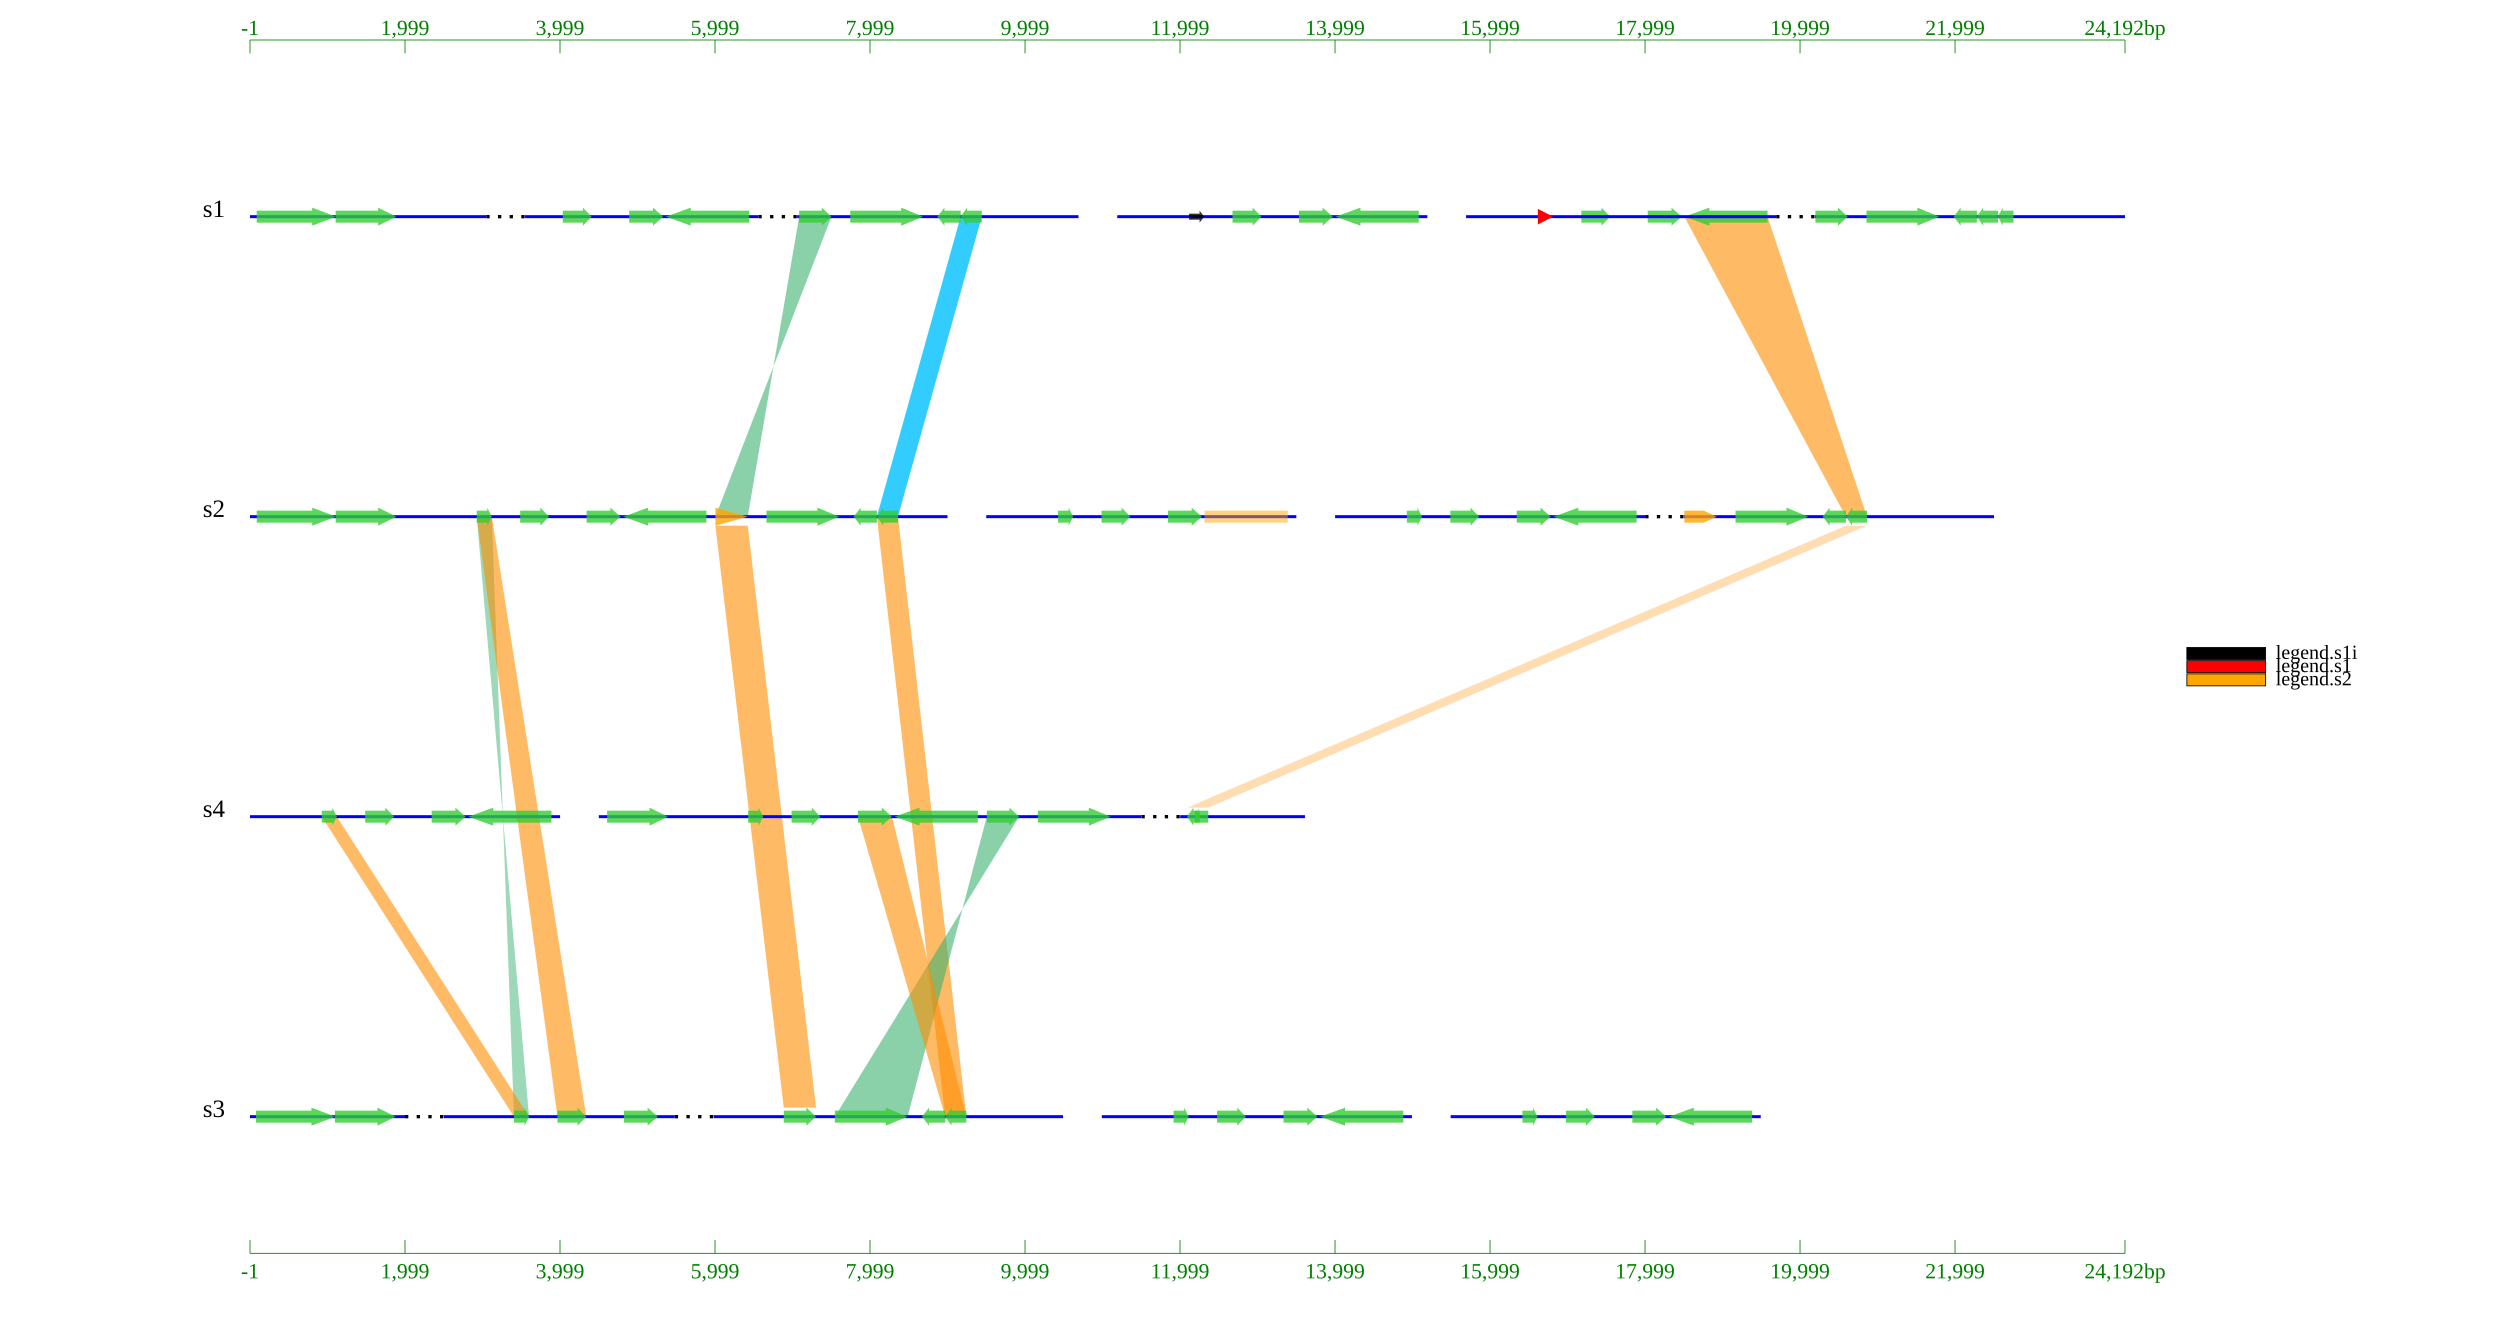
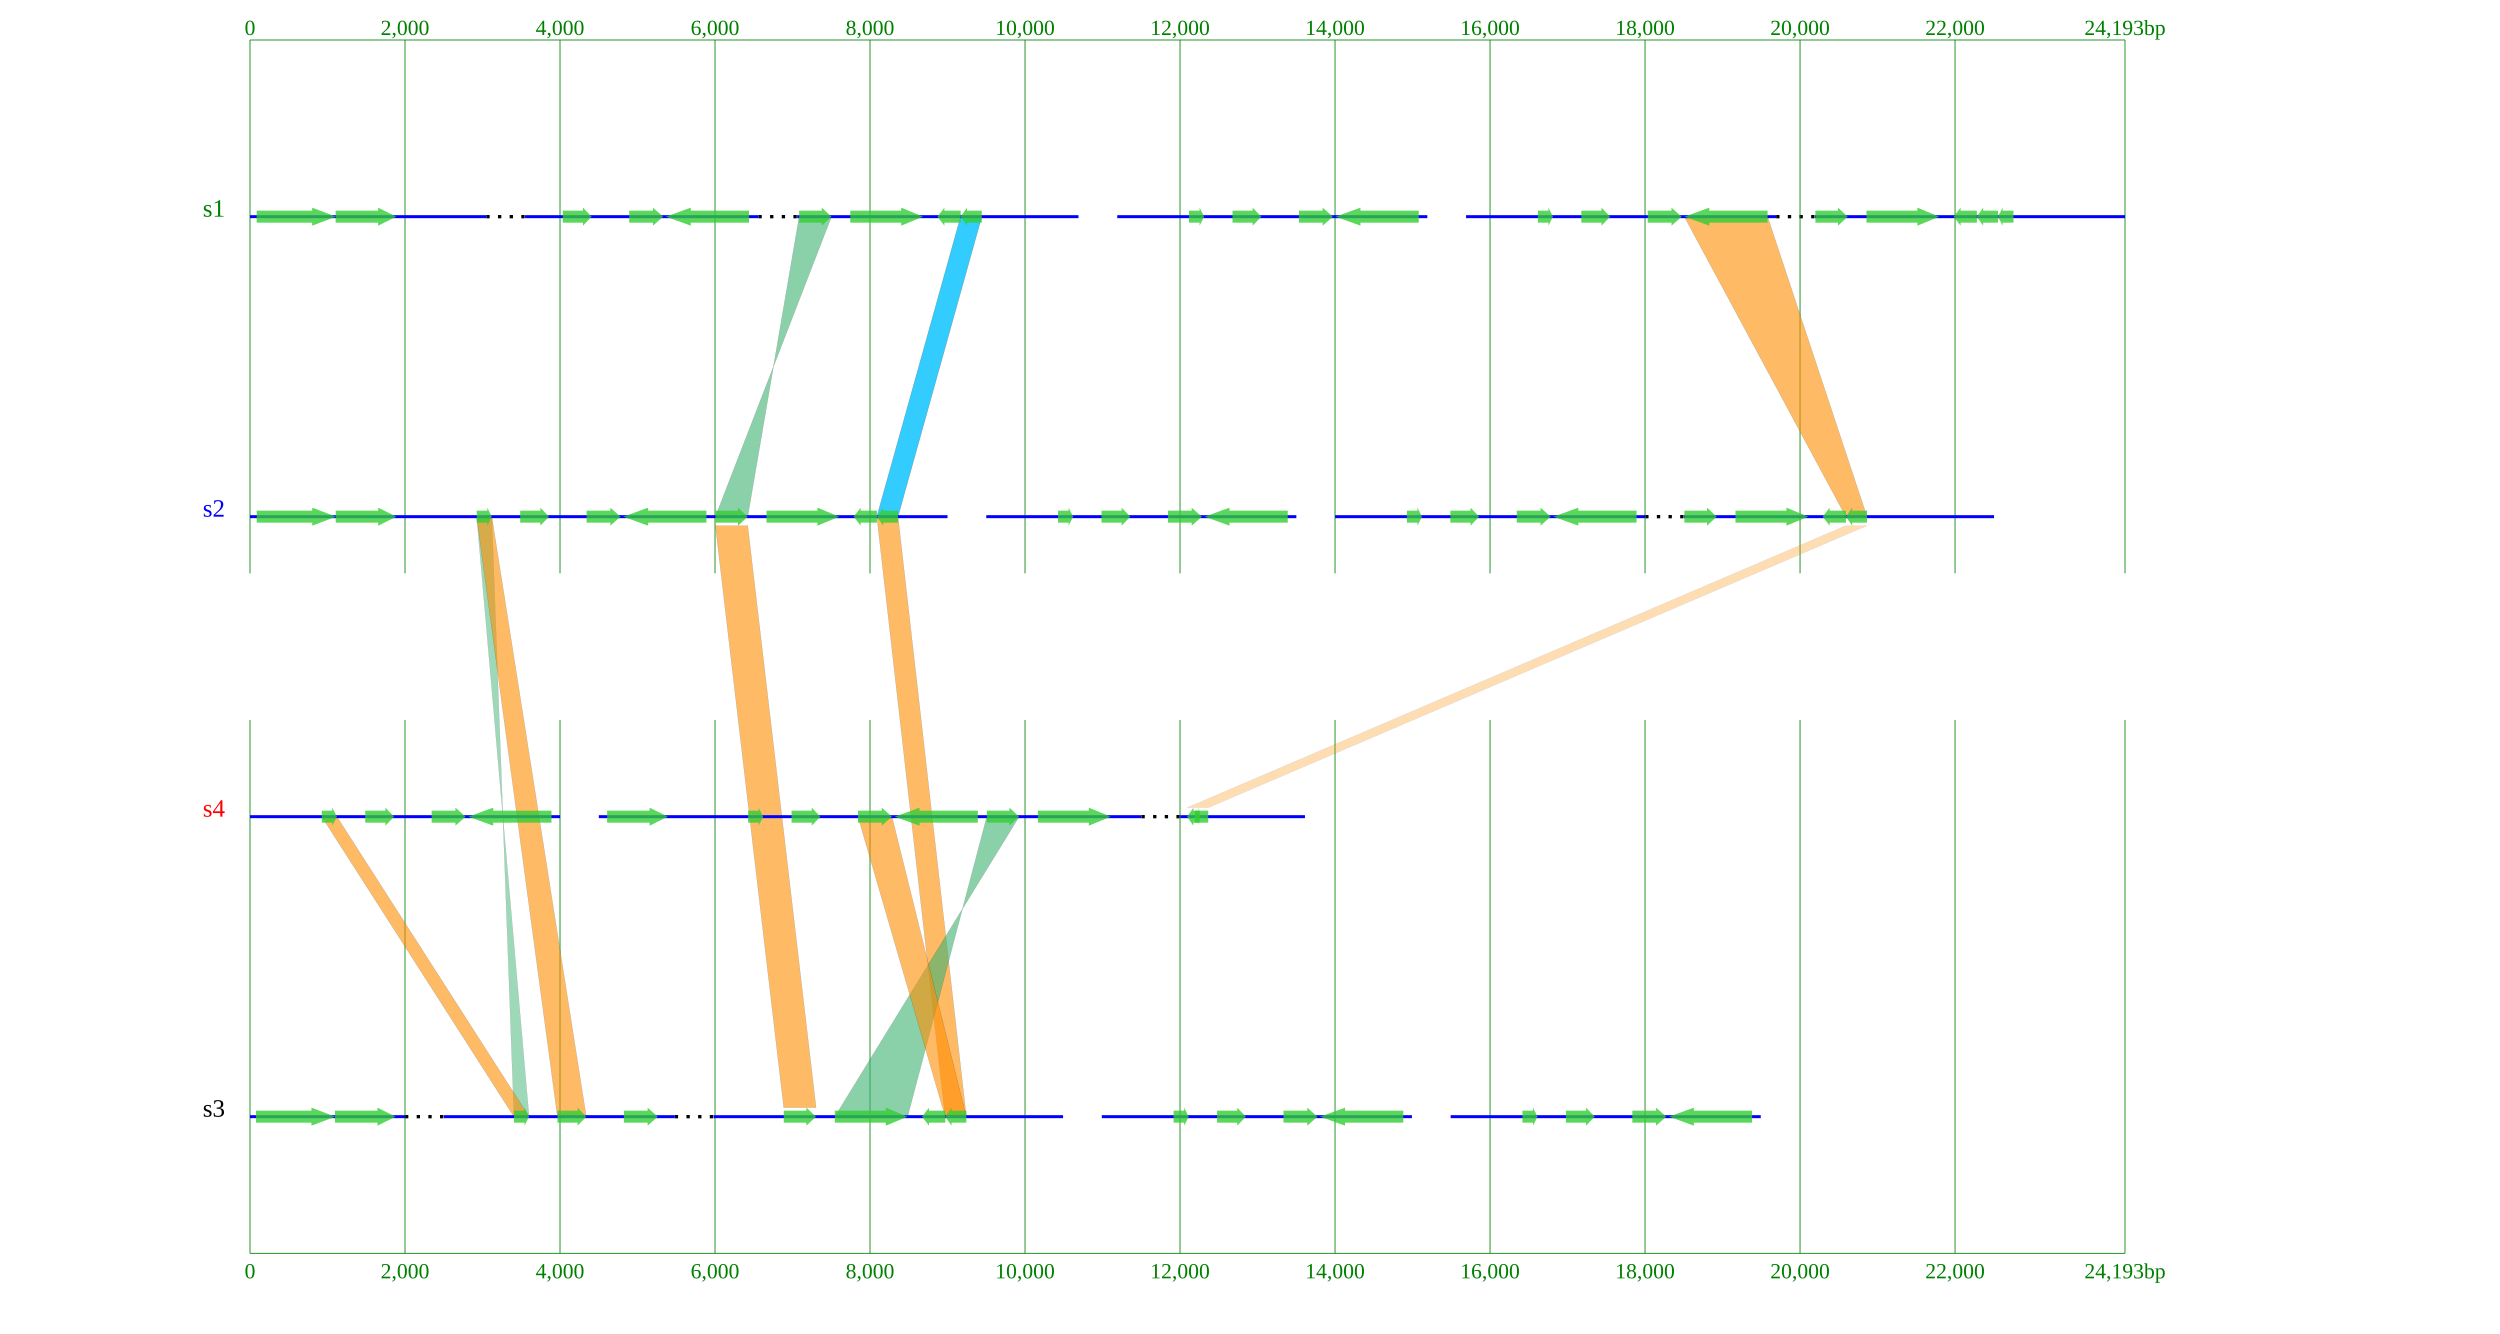
<svg xmlns="http://www.w3.org/2000/svg" version="1.1" width="1500" height="800" style="background-color:white;">
-   <text x="135" y="130.18" font-size="15px" fill="black" text-anchor="end">s1</text>
+   <text x="135" y="130" font-size="15px" fill="green" text-anchor="end" alignment-baseline="middle">s1</text>
  <g fill="none" stroke="black" stroke-width="2">
    <path stroke-dasharray="2,5" d="M291.782,130 L314.8,130" />
  </g>
  <g fill="none" stroke="black" stroke-width="2">
    <path stroke-dasharray="2,5" d="M455.047,130 L478.065,130" />
  </g>
  <g fill="none" stroke="black" stroke-width="2">
    <path stroke-dasharray="2,5" d="M1065.699,130 L1088.717,130" />
  </g>
-   <text x="135" y="310.18" font-size="15px" fill="black" text-anchor="end">s2</text>
+   <text x="135" y="310" font-size="15px" fill="blue" text-anchor="end" alignment-baseline="middle">s2</text>
  <g fill="none" stroke="black" stroke-width="2">
    <path stroke-dasharray="2,5" d="M987.112,310 L1010.13,310" />
  </g>
-   <text x="135" y="490.18" font-size="15px" fill="black" text-anchor="end">s4</text>
+   <text x="135" y="490" font-size="15px" fill="red" text-anchor="end" alignment-baseline="middle">s4</text>
  <g fill="none" stroke="black" stroke-width="2">
    <path stroke-dasharray="2,5" d="M684.855,490 L707.873,490" />
  </g>
-   <text x="135" y="670.18" font-size="15px" fill="black" text-anchor="end">s3</text>
+   <text x="135" y="670" font-size="15px" fill="black" text-anchor="end" alignment-baseline="middle">s3</text>
  <g fill="none" stroke="black" stroke-width="2">
    <path stroke-dasharray="2,5" d="M243.002,670 L266.02,670" />
  </g>
  <g fill="none" stroke="black" stroke-width="2">
    <path stroke-dasharray="2,5" d="M404.872,670 L427.89,670" />
  </g>
-   <rect x="1312.125" y="388.48" width="47.25" height="7.2" style="fill:black;stroke:black;stroke-width:0.5;fill-opacity:1;stroke-opacity:1" />
-   <text x="1365.45" y="395.32" font-size="12px" fill="black" text-anchor="start">legend.s1i</text>
-   <rect x="1312.125" y="396.4" width="47.25" height="7.2" style="fill:red;stroke:black;stroke-width:0.5;fill-opacity:1;stroke-opacity:1" />
-   <text x="1365.45" y="403.24" font-size="12px" fill="black" text-anchor="start">legend.s1</text>
-   <rect x="1312.125" y="404.32" width="47.25" height="7.2" style="fill:rgb(255,165,0);stroke:black;stroke-width:0.5;fill-opacity:1;stroke-opacity:1" />
-   <text x="1365.45" y="411.16" font-size="12px" fill="black" text-anchor="start">legend.s2</text>
  <line x1="150" y1="752" x2="1275" y2="752" style="stroke:green;stroke-width:0.5" />
-   <line x1="150" y1="744" x2="150" y2="752" style="stroke:green;stroke-width:0.5;opacity:1" />
-   <text x="150" y="767" font-size="13px" fill="green" text-anchor="middle" font-family="Times New Roman">-1</text>
-   <line x1="243.002" y1="744" x2="243.002" y2="752" style="stroke:green;stroke-width:0.5;opacity:1" />
-   <text x="243.002" y="767" font-size="13px" fill="green" text-anchor="middle" font-family="Times New Roman">1,999</text>
-   <line x1="336.004" y1="744" x2="336.004" y2="752" style="stroke:green;stroke-width:0.5;opacity:1" />
-   <text x="336.004" y="767" font-size="13px" fill="green" text-anchor="middle" font-family="Times New Roman">3,999</text>
-   <line x1="429.006" y1="744" x2="429.006" y2="752" style="stroke:green;stroke-width:0.5;opacity:1" />
-   <text x="429.006" y="767" font-size="13px" fill="green" text-anchor="middle" font-family="Times New Roman">5,999</text>
-   <line x1="522.008" y1="744" x2="522.008" y2="752" style="stroke:green;stroke-width:0.5;opacity:1" />
-   <text x="522.008" y="767" font-size="13px" fill="green" text-anchor="middle" font-family="Times New Roman">7,999</text>
-   <line x1="615.011" y1="744" x2="615.011" y2="752" style="stroke:green;stroke-width:0.5;opacity:1" />
-   <text x="615.011" y="767" font-size="13px" fill="green" text-anchor="middle" font-family="Times New Roman">9,999</text>
-   <line x1="708.013" y1="744" x2="708.013" y2="752" style="stroke:green;stroke-width:0.5;opacity:1" />
-   <text x="708.013" y="767" font-size="13px" fill="green" text-anchor="middle" font-family="Times New Roman">11,999</text>
-   <line x1="801.015" y1="744" x2="801.015" y2="752" style="stroke:green;stroke-width:0.5;opacity:1" />
-   <text x="801.015" y="767" font-size="13px" fill="green" text-anchor="middle" font-family="Times New Roman">13,999</text>
-   <line x1="894.017" y1="744" x2="894.017" y2="752" style="stroke:green;stroke-width:0.5;opacity:1" />
-   <text x="894.017" y="767" font-size="13px" fill="green" text-anchor="middle" font-family="Times New Roman">15,999</text>
-   <line x1="987.019" y1="744" x2="987.019" y2="752" style="stroke:green;stroke-width:0.5;opacity:1" />
-   <text x="987.019" y="767" font-size="13px" fill="green" text-anchor="middle" font-family="Times New Roman">17,999</text>
-   <line x1="1080.021" y1="744" x2="1080.021" y2="752" style="stroke:green;stroke-width:0.5;opacity:1" />
-   <text x="1080.021" y="767" font-size="13px" fill="green" text-anchor="middle" font-family="Times New Roman">19,999</text>
-   <line x1="1173.023" y1="744" x2="1173.023" y2="752" style="stroke:green;stroke-width:0.5;opacity:1" />
-   <text x="1173.023" y="767" font-size="13px" fill="green" text-anchor="middle" font-family="Times New Roman">21,999</text>
-   <line x1="1275" y1="744" x2="1275" y2="752" style="stroke:green;stroke-width:0.5;opacity:1" />
-   <text x="1275" y="767" font-size="13px" fill="green" text-anchor="middle" font-family="Times New Roman">24,192bp</text>
+   <line x1="150" y1="432" x2="150" y2="752" style="stroke:green;stroke-width:0.5;opacity:1" />
+   <text x="150" y="767" font-size="13px" fill="green" text-anchor="middle" font-family="Times New Roman">0</text>
+   <line x1="243.002" y1="432" x2="243.002" y2="752" style="stroke:green;stroke-width:0.5;opacity:1" />
+   <text x="243.002" y="767" font-size="13px" fill="green" text-anchor="middle" font-family="Times New Roman">2,000</text>
+   <line x1="336.004" y1="432" x2="336.004" y2="752" style="stroke:green;stroke-width:0.5;opacity:1" />
+   <text x="336.004" y="767" font-size="13px" fill="green" text-anchor="middle" font-family="Times New Roman">4,000</text>
+   <line x1="429.006" y1="432" x2="429.006" y2="752" style="stroke:green;stroke-width:0.5;opacity:1" />
+   <text x="429.006" y="767" font-size="13px" fill="green" text-anchor="middle" font-family="Times New Roman">6,000</text>
+   <line x1="522.008" y1="432" x2="522.008" y2="752" style="stroke:green;stroke-width:0.5;opacity:1" />
+   <text x="522.008" y="767" font-size="13px" fill="green" text-anchor="middle" font-family="Times New Roman">8,000</text>
+   <line x1="615.011" y1="432" x2="615.011" y2="752" style="stroke:green;stroke-width:0.5;opacity:1" />
+   <text x="615.011" y="767" font-size="13px" fill="green" text-anchor="middle" font-family="Times New Roman">10,000</text>
+   <line x1="708.013" y1="432" x2="708.013" y2="752" style="stroke:green;stroke-width:0.5;opacity:1" />
+   <text x="708.013" y="767" font-size="13px" fill="green" text-anchor="middle" font-family="Times New Roman">12,000</text>
+   <line x1="801.015" y1="432" x2="801.015" y2="752" style="stroke:green;stroke-width:0.5;opacity:1" />
+   <text x="801.015" y="767" font-size="13px" fill="green" text-anchor="middle" font-family="Times New Roman">14,000</text>
+   <line x1="894.017" y1="432" x2="894.017" y2="752" style="stroke:green;stroke-width:0.5;opacity:1" />
+   <text x="894.017" y="767" font-size="13px" fill="green" text-anchor="middle" font-family="Times New Roman">16,000</text>
+   <line x1="987.019" y1="432" x2="987.019" y2="752" style="stroke:green;stroke-width:0.5;opacity:1" />
+   <text x="987.019" y="767" font-size="13px" fill="green" text-anchor="middle" font-family="Times New Roman">18,000</text>
+   <line x1="1080.021" y1="432" x2="1080.021" y2="752" style="stroke:green;stroke-width:0.5;opacity:1" />
+   <text x="1080.021" y="767" font-size="13px" fill="green" text-anchor="middle" font-family="Times New Roman">20,000</text>
+   <line x1="1173.023" y1="432" x2="1173.023" y2="752" style="stroke:green;stroke-width:0.5;opacity:1" />
+   <text x="1173.023" y="767" font-size="13px" fill="green" text-anchor="middle" font-family="Times New Roman">22,000</text>
+   <line x1="1275" y1="432" x2="1275" y2="752" style="stroke:green;stroke-width:0.5;opacity:1" />
+   <text x="1275" y="767" font-size="13px" fill="green" text-anchor="middle" font-family="Times New Roman">24,193bp</text>
  <line x1="150" y1="24" x2="1275" y2="24" style="stroke:green;stroke-width:0.5" />
-   <line x1="150" y1="32" x2="150" y2="24" style="stroke:green;stroke-width:0.5;opacity:1" />
-   <text x="150" y="21" font-size="13px" fill="green" text-anchor="middle" font-family="Times New Roman">-1</text>
-   <line x1="243.002" y1="32" x2="243.002" y2="24" style="stroke:green;stroke-width:0.5;opacity:1" />
-   <text x="243.002" y="21" font-size="13px" fill="green" text-anchor="middle" font-family="Times New Roman">1,999</text>
-   <line x1="336.004" y1="32" x2="336.004" y2="24" style="stroke:green;stroke-width:0.5;opacity:1" />
-   <text x="336.004" y="21" font-size="13px" fill="green" text-anchor="middle" font-family="Times New Roman">3,999</text>
-   <line x1="429.006" y1="32" x2="429.006" y2="24" style="stroke:green;stroke-width:0.5;opacity:1" />
-   <text x="429.006" y="21" font-size="13px" fill="green" text-anchor="middle" font-family="Times New Roman">5,999</text>
-   <line x1="522.008" y1="32" x2="522.008" y2="24" style="stroke:green;stroke-width:0.5;opacity:1" />
-   <text x="522.008" y="21" font-size="13px" fill="green" text-anchor="middle" font-family="Times New Roman">7,999</text>
-   <line x1="615.011" y1="32" x2="615.011" y2="24" style="stroke:green;stroke-width:0.5;opacity:1" />
-   <text x="615.011" y="21" font-size="13px" fill="green" text-anchor="middle" font-family="Times New Roman">9,999</text>
-   <line x1="708.013" y1="32" x2="708.013" y2="24" style="stroke:green;stroke-width:0.5;opacity:1" />
-   <text x="708.013" y="21" font-size="13px" fill="green" text-anchor="middle" font-family="Times New Roman">11,999</text>
-   <line x1="801.015" y1="32" x2="801.015" y2="24" style="stroke:green;stroke-width:0.5;opacity:1" />
-   <text x="801.015" y="21" font-size="13px" fill="green" text-anchor="middle" font-family="Times New Roman">13,999</text>
-   <line x1="894.017" y1="32" x2="894.017" y2="24" style="stroke:green;stroke-width:0.5;opacity:1" />
-   <text x="894.017" y="21" font-size="13px" fill="green" text-anchor="middle" font-family="Times New Roman">15,999</text>
-   <line x1="987.019" y1="32" x2="987.019" y2="24" style="stroke:green;stroke-width:0.5;opacity:1" />
-   <text x="987.019" y="21" font-size="13px" fill="green" text-anchor="middle" font-family="Times New Roman">17,999</text>
-   <line x1="1080.021" y1="32" x2="1080.021" y2="24" style="stroke:green;stroke-width:0.5;opacity:1" />
-   <text x="1080.021" y="21" font-size="13px" fill="green" text-anchor="middle" font-family="Times New Roman">19,999</text>
-   <line x1="1173.023" y1="32" x2="1173.023" y2="24" style="stroke:green;stroke-width:0.5;opacity:1" />
-   <text x="1173.023" y="21" font-size="13px" fill="green" text-anchor="middle" font-family="Times New Roman">21,999</text>
-   <line x1="1275" y1="32" x2="1275" y2="24" style="stroke:green;stroke-width:0.5;opacity:1" />
-   <text x="1275" y="21" font-size="13px" fill="green" text-anchor="middle" font-family="Times New Roman">24,192bp</text>
-   <g>
-     <polygon points="286.016,310 295.083,310 308.383,670 317.45,670" style="fill:#3CB371;stroke:#000000;stroke-width:0;opacity:0.5" />
-   </g>
-   <g>
-     <polygon points="576.368,130 589.063,130 538.795,310 526.101,310" style="fill:#00BFFF;stroke:#000000;stroke-width:0;opacity:0.8" />
-   </g>
-   <g>
-     <polygon points="286.016,310 295.083,310 351.768,670 334.47,670" style="fill:#FF8C00;stroke:#000000;stroke-width:0;opacity:0.6" />
-   </g>
-   <g>
-     <polygon points="1107.503,315.4 1120.198,315.4 724.939,484.6 712.244,484.6" style="fill:#FF8C00;stroke:#000000;stroke-width:0;opacity:0.3" />
-   </g>
-   <g>
-     <polygon points="308.383,670 317.45,670 202.128,490 193.06,490" style="fill:#FF8C00;stroke:#000000;stroke-width:0;opacity:0.6" />
-   </g>
-   <g>
-     <polygon points="526.101,310 538.795,310 579.809,670 567.114,670" style="fill:#FF8C00;stroke:#000000;stroke-width:0;opacity:0.6" />
-   </g>
-   <g>
-     <polygon points="1010.595,130 1060.537,130 1120.198,310 1107.503,310" style="fill:#FF8C00;stroke:#000000;stroke-width:0;opacity:0.6" />
-   </g>
-   <g>
-     <polygon points="479.506,130 498.897,130 429.239,310 448.63,310" style="fill:#3CB371;stroke:#000000;stroke-width:0;opacity:0.6" />
-   </g>
-   <g>
-     <polygon points="500.897,670 544.561,670 592.086,490 611.476,490" style="fill:#3CB371;stroke:#000000;stroke-width:0;opacity:0.6" />
-   </g>
-   <g>
-     <polygon points="429.239,315.4 448.63,315.4 489.644,664.6 470.253,664.6" style="fill:#FF8C00;stroke:#000000;stroke-width:0;opacity:0.6" />
-   </g>
-   <g>
-     <polygon points="567.114,670 579.809,670 535.168,490 514.801,490" style="fill:#FF8C00;stroke:#000000;stroke-width:0;opacity:0.6" />
+   <line x1="150" y1="344" x2="150" y2="24" style="stroke:green;stroke-width:0.5;opacity:1" />
+   <text x="150" y="21" font-size="13px" fill="green" text-anchor="middle" font-family="Times New Roman">0</text>
+   <line x1="243.002" y1="344" x2="243.002" y2="24" style="stroke:green;stroke-width:0.5;opacity:1" />
+   <text x="243.002" y="21" font-size="13px" fill="green" text-anchor="middle" font-family="Times New Roman">2,000</text>
+   <line x1="336.004" y1="344" x2="336.004" y2="24" style="stroke:green;stroke-width:0.5;opacity:1" />
+   <text x="336.004" y="21" font-size="13px" fill="green" text-anchor="middle" font-family="Times New Roman">4,000</text>
+   <line x1="429.006" y1="344" x2="429.006" y2="24" style="stroke:green;stroke-width:0.5;opacity:1" />
+   <text x="429.006" y="21" font-size="13px" fill="green" text-anchor="middle" font-family="Times New Roman">6,000</text>
+   <line x1="522.008" y1="344" x2="522.008" y2="24" style="stroke:green;stroke-width:0.5;opacity:1" />
+   <text x="522.008" y="21" font-size="13px" fill="green" text-anchor="middle" font-family="Times New Roman">8,000</text>
+   <line x1="615.011" y1="344" x2="615.011" y2="24" style="stroke:green;stroke-width:0.5;opacity:1" />
+   <text x="615.011" y="21" font-size="13px" fill="green" text-anchor="middle" font-family="Times New Roman">10,000</text>
+   <line x1="708.013" y1="344" x2="708.013" y2="24" style="stroke:green;stroke-width:0.5;opacity:1" />
+   <text x="708.013" y="21" font-size="13px" fill="green" text-anchor="middle" font-family="Times New Roman">12,000</text>
+   <line x1="801.015" y1="344" x2="801.015" y2="24" style="stroke:green;stroke-width:0.5;opacity:1" />
+   <text x="801.015" y="21" font-size="13px" fill="green" text-anchor="middle" font-family="Times New Roman">14,000</text>
+   <line x1="894.017" y1="344" x2="894.017" y2="24" style="stroke:green;stroke-width:0.5;opacity:1" />
+   <text x="894.017" y="21" font-size="13px" fill="green" text-anchor="middle" font-family="Times New Roman">16,000</text>
+   <line x1="987.019" y1="344" x2="987.019" y2="24" style="stroke:green;stroke-width:0.5;opacity:1" />
+   <text x="987.019" y="21" font-size="13px" fill="green" text-anchor="middle" font-family="Times New Roman">18,000</text>
+   <line x1="1080.021" y1="344" x2="1080.021" y2="24" style="stroke:green;stroke-width:0.5;opacity:1" />
+   <text x="1080.021" y="21" font-size="13px" fill="green" text-anchor="middle" font-family="Times New Roman">20,000</text>
+   <line x1="1173.023" y1="344" x2="1173.023" y2="24" style="stroke:green;stroke-width:0.5;opacity:1" />
+   <text x="1173.023" y="21" font-size="13px" fill="green" text-anchor="middle" font-family="Times New Roman">22,000</text>
+   <line x1="1275" y1="344" x2="1275" y2="24" style="stroke:green;stroke-width:0.5;opacity:1" />
+   <text x="1275" y="21" font-size="13px" fill="green" text-anchor="middle" font-family="Times New Roman">24,193bp</text>
+   <g>
+     <polygon points="286.016,310 295.083,310 308.383,670 317.45,670" style="stroke:black;stroke-width:0.1;fill:#3CB371;opacity:0.5" />
+   </g>
+   <g>
+     <polygon points="576.368,130 589.063,130 538.795,310 526.101,310" style="stroke:black;stroke-width:0.1;fill:#00BFFF;opacity:0.8" />
+   </g>
+   <g>
+     <polygon points="286.016,310 295.083,310 351.768,670 334.47,670" style="stroke:black;stroke-width:0.1;fill:#FF8C00;opacity:0.6" />
+   </g>
+   <g>
+     <polygon points="1107.503,315.4 1120.198,315.4 724.939,484.6 712.244,484.6" style="stroke:black;stroke-width:0.1;fill:#FF8C00;opacity:0.3" />
+   </g>
+   <g>
+     <polygon points="193.06,490 202.128,490 317.45,670 308.383,670" style="stroke:black;stroke-width:0.1;fill:#FF8C00;opacity:0.6" />
+   </g>
+   <g>
+     <polygon points="526.101,310 538.795,310 579.809,670 567.114,670" style="stroke:black;stroke-width:0.1;fill:#FF8C00;opacity:0.6" />
+   </g>
+   <g>
+     <polygon points="1010.595,130 1060.537,130 1120.198,310 1107.503,310" style="stroke:black;stroke-width:0.1;fill:#FF8C00;opacity:0.6" />
+   </g>
+   <g>
+     <polygon points="479.506,130 498.897,130 429.239,310 448.63,310" style="stroke:black;stroke-width:0.1;fill:#3CB371;opacity:0.6" />
+   </g>
+   <g>
+     <polygon points="592.086,490 611.476,490 500.897,670 544.561,670" style="stroke:black;stroke-width:0.1;fill:#3CB371;opacity:0.6" />
+   </g>
+   <g>
+     <polygon points="429.239,315.4 448.63,315.4 489.644,664.6 470.253,664.6" style="stroke:black;stroke-width:0.1;fill:#FF8C00;opacity:0.6" />
+   </g>
+   <g>
+     <polygon points="514.801,490 535.168,490 579.809,670 567.114,670" style="stroke:black;stroke-width:0.1;fill:#FF8C00;opacity:0.6" />
  </g>
  <g>
    <rect x="150" y="129.1" width="141.782" height="1.8" style="fill:blue" />
  </g>
  <g>
    <rect x="315.032" y="129.1" width="140.015" height="1.8" style="fill:blue" />
  </g>
  <g>
    <rect x="478.297" y="129.1" width="168.799" height="1.8" style="fill:blue" />
  </g>
  <g>
    <rect x="670.347" y="129.1" width="186.051" height="1.8" style="fill:blue" />
  </g>
  <g>
-     <polygon points="713.407,128.2 713.407,131.8 719.754,131.8 719.754,133.6 722.474,130 719.754,126.4 719.754,128.2" style="fill:black;stroke:black;stroke-width:0;opacity:0.8" />
+     <rect x="879.648" y="129.1" width="186.051" height="1.8" style="fill:blue" />
  </g>
  <g>
    <rect x="1088.949" y="129.1" width="186.051" height="1.8" style="fill:blue" />
  </g>
  <g>
    <rect x="150" y="309.1" width="418.509" height="1.8" style="fill:blue" />
  </g>
  <g>
    <rect x="591.76" y="309.1" width="186.051" height="1.8" style="fill:blue" />
  </g>
  <g>
    <rect x="801.061" y="309.1" width="186.051" height="1.8" style="fill:blue" />
  </g>
  <g>
    <rect x="1010.363" y="309.1" width="186.051" height="1.8" style="fill:blue" />
  </g>
  <g>
    <rect x="150" y="489.1" width="186.051" height="1.8" style="fill:blue" />
  </g>
  <g>
    <rect x="359.301" y="489.1" width="325.554" height="1.8" style="fill:blue" />
  </g>
  <g>
    <rect x="708.106" y="489.1" width="74.867" height="1.8" style="fill:blue" />
  </g>
  <g>
    <rect x="150" y="669.1" width="93.002" height="1.8" style="fill:blue" />
  </g>
  <g>
    <rect x="266.253" y="669.1" width="138.62" height="1.8" style="fill:blue" />
  </g>
  <g>
    <rect x="428.123" y="669.1" width="209.72" height="1.8" style="fill:blue" />
  </g>
  <g>
    <rect x="661.093" y="669.1" width="186.051" height="1.8" style="fill:blue" />
  </g>
  <g>
    <rect x="870.394" y="669.1" width="186.051" height="1.8" style="fill:blue" />
  </g>
  <g>
    <polygon points="153.999,126.4 153.999,133.6 187.298,133.6 187.298,135.4 201.57,130 187.298,124.6 187.298,126.4" style="fill:rgb(50,205,50);stroke:black;stroke-width:0;opacity:0.8" />
  </g>
  <g>
    <polygon points="201.384,126.4 201.384,133.6 226.871,133.6 226.871,135.4 237.794,130 226.871,124.6 226.871,126.4" style="fill:rgb(50,205,50);stroke:black;stroke-width:0;opacity:0.8" />
  </g>
  <g>
    <polygon points="337.678,126.4 337.678,133.6 349.787,133.6 349.787,135.4 354.977,130 349.787,124.6 349.787,126.4" style="fill:rgb(50,205,50);stroke:black;stroke-width:0;opacity:0.8" />
  </g>
  <g>
    <polygon points="377.53,126.4 377.53,133.6 391.787,133.6 391.787,135.4 397.897,130 391.787,124.6 391.787,126.4" style="fill:rgb(50,205,50);stroke:black;stroke-width:0;opacity:0.8" />
  </g>
  <g>
    <polygon points="399.478,130 414.461,135.4 414.461,133.6 449.42,133.6 449.42,126.4 414.461,126.4 414.461,124.6" style="fill:rgb(50,205,50);stroke:black;stroke-width:0;opacity:0.8" />
  </g>
  <g>
    <polygon points="479.506,126.4 479.506,133.6 493.08,133.6 493.08,135.4 498.897,130 493.08,124.6 493.08,126.4" style="fill:rgb(50,205,50);stroke:black;stroke-width:0;opacity:0.8" />
  </g>
  <g>
    <polygon points="510.151,126.4 510.151,133.6 540.716,133.6 540.716,135.4 553.815,130 540.716,124.6 540.716,126.4" style="fill:rgb(50,205,50);stroke:black;stroke-width:0;opacity:0.8" />
  </g>
  <g>
    <polygon points="562.464,130 566.649,135.4 566.649,133.6 576.415,133.6 576.415,126.4 566.649,126.4 566.649,124.6" style="fill:rgb(50,205,50);stroke:black;stroke-width:0;opacity:0.8" />
  </g>
  <g>
    <polygon points="576.368,130 580.177,135.4 580.177,133.6 589.063,133.6 589.063,126.4 580.177,126.4 580.177,124.6" style="fill:rgb(50,205,50);stroke:black;stroke-width:0;opacity:0.8" />
  </g>
  <g>
+     <polygon points="713.407,126.4 713.407,133.6 719.754,133.6 719.754,135.4 722.474,130 719.754,124.6 719.754,126.4" style="fill:rgb(50,205,50);stroke:black;stroke-width:0;opacity:0.8" />
+   </g>
+   <g>
    <polygon points="739.494,126.4 739.494,133.6 751.603,133.6 751.603,135.4 756.792,130 751.603,124.6 751.603,126.4" style="fill:rgb(50,205,50);stroke:black;stroke-width:0;opacity:0.8" />
  </g>
  <g>
    <polygon points="779.345,126.4 779.345,133.6 793.602,133.6 793.602,135.4 799.713,130 793.602,124.6 793.602,126.4" style="fill:rgb(50,205,50);stroke:black;stroke-width:0;opacity:0.8" />
  </g>
  <g>
    <polygon points="801.294,130 816.276,135.4 816.276,133.6 851.236,133.6 851.236,126.4 816.276,126.4 816.276,124.6" style="fill:rgb(50,205,50);stroke:black;stroke-width:0;opacity:0.8" />
  </g>
  <g>
+     <polygon points="922.708,126.4 922.708,133.6 929.055,133.6 929.055,135.4 931.776,130 929.055,124.6 929.055,126.4" style="fill:rgb(50,205,50);stroke:black;stroke-width:0;opacity:0.8" />
+   </g>
+   <g>
    <polygon points="948.795,126.4 948.795,133.6 960.904,133.6 960.904,135.4 966.093,130 960.904,124.6 960.904,126.4" style="fill:rgb(50,205,50);stroke:black;stroke-width:0;opacity:0.8" />
  </g>
  <g>
    <polygon points="988.647,126.4 988.647,133.6 1002.904,133.6 1002.904,135.4 1009.014,130 1002.904,124.6 1002.904,126.4" style="fill:rgb(50,205,50);stroke:black;stroke-width:0;opacity:0.8" />
  </g>
  <g>
    <polygon points="1010.595,130 1025.578,135.4 1025.578,133.6 1060.537,133.6 1060.537,126.4 1025.578,126.4 1025.578,124.6" style="fill:rgb(50,205,50);stroke:black;stroke-width:0;opacity:0.8" />
  </g>
  <g>
    <polygon points="1089.228,126.4 1089.228,133.6 1102.802,133.6 1102.802,135.4 1108.619,130 1102.802,124.6 1102.802,126.4" style="fill:rgb(50,205,50);stroke:black;stroke-width:0;opacity:0.8" />
  </g>
  <g>
    <polygon points="1119.872,126.4 1119.872,133.6 1150.438,133.6 1150.438,135.4 1163.537,130 1150.438,124.6 1150.438,126.4" style="fill:rgb(50,205,50);stroke:black;stroke-width:0;opacity:0.8" />
  </g>
  <g>
    <polygon points="1172.186,130 1176.371,135.4 1176.371,133.6 1186.136,133.6 1186.136,126.4 1176.371,126.4 1176.371,124.6" style="fill:rgb(50,205,50);stroke:black;stroke-width:0;opacity:0.8" />
  </g>
  <g>
    <polygon points="1186.09,130 1189.898,135.4 1189.898,133.6 1198.785,133.6 1198.785,126.4 1189.898,126.4 1189.898,124.6" style="fill:rgb(50,205,50);stroke:black;stroke-width:0;opacity:0.8" />
  </g>
  <g>
    <polygon points="1198.785,130 1201.575,135.4 1201.575,133.6 1208.085,133.6 1208.085,126.4 1201.575,126.4 1201.575,124.6" style="fill:rgb(50,205,50);stroke:black;stroke-width:0;opacity:0.8" />
  </g>
  <g>
    <polygon points="154.046,306.4 154.046,313.6 187.345,313.6 187.345,315.4 201.616,310 187.345,304.6 187.345,306.4" style="fill:rgb(50,205,50);stroke:black;stroke-width:0;opacity:0.8" />
  </g>
  <g>
    <polygon points="201.43,306.4 201.43,313.6 226.917,313.6 226.917,315.4 237.84,310 226.917,304.6 226.917,306.4" style="fill:rgb(50,205,50);stroke:black;stroke-width:0;opacity:0.8" />
  </g>
  <g>
    <polygon points="286.016,306.4 286.016,313.6 292.363,313.6 292.363,315.4 295.083,310 292.363,304.6 292.363,306.4" style="fill:rgb(50,205,50);stroke:black;stroke-width:0;opacity:0.8" />
  </g>
  <g>
    <polygon points="312.103,306.4 312.103,313.6 324.212,313.6 324.212,315.4 329.401,310 324.212,304.6 324.212,306.4" style="fill:rgb(50,205,50);stroke:black;stroke-width:0;opacity:0.8" />
  </g>
  <g>
    <polygon points="351.954,306.4 351.954,313.6 366.211,313.6 366.211,315.4 372.322,310 366.211,304.6 366.211,306.4" style="fill:rgb(50,205,50);stroke:black;stroke-width:0;opacity:0.8" />
  </g>
  <g>
    <polygon points="373.903,310 388.885,315.4 388.885,313.6 423.845,313.6 423.845,306.4 388.885,306.4 388.885,304.6" style="fill:rgb(50,205,50);stroke:black;stroke-width:0;opacity:0.8" />
  </g>
  <g>
-     <polygon points="429.239,306.4 429.239,313.6 429.239,313.6 429.239,315.4 448.63,310 429.239,304.6 429.239,306.4" style="fill:rgb(255,165,0);stroke:black;stroke-width:0;opacity:0.8" />
+     <polygon points="429.239,306.4 429.239,313.6 442.812,313.6 442.812,315.4 448.63,310 442.812,304.6 442.812,306.4" style="fill:rgb(50,205,50);stroke:black;stroke-width:0;opacity:0.8" />
  </g>
  <g>
    <polygon points="459.883,306.4 459.883,313.6 490.448,313.6 490.448,315.4 503.548,310 490.448,304.6 490.448,306.4" style="fill:rgb(50,205,50);stroke:black;stroke-width:0;opacity:0.8" />
  </g>
  <g>
    <polygon points="512.197,310 516.382,315.4 516.382,313.6 526.147,313.6 526.147,306.4 516.382,306.4 516.382,304.6" style="fill:rgb(50,205,50);stroke:black;stroke-width:0;opacity:0.8" />
  </g>
  <g>
    <polygon points="526.101,310 529.909,315.4 529.909,313.6 538.795,313.6 538.795,306.4 529.909,306.4 529.909,304.6" style="fill:rgb(50,205,50);stroke:black;stroke-width:0;opacity:0.8" />
  </g>
  <g>
    <polygon points="634.82,306.4 634.82,313.6 641.167,313.6 641.167,315.4 643.888,310 641.167,304.6 641.167,306.4" style="fill:rgb(50,205,50);stroke:black;stroke-width:0;opacity:0.8" />
  </g>
  <g>
    <polygon points="660.907,306.4 660.907,313.6 673.016,313.6 673.016,315.4 678.205,310 673.016,304.6 673.016,306.4" style="fill:rgb(50,205,50);stroke:black;stroke-width:0;opacity:0.8" />
  </g>
  <g>
    <polygon points="700.758,306.4 700.758,313.6 715.016,313.6 715.016,315.4 721.126,310 715.016,304.6 715.016,306.4" style="fill:rgb(50,205,50);stroke:black;stroke-width:0;opacity:0.8" />
  </g>
  <g>
-     <polygon points="722.707,306.4 722.707,313.6 772.649,313.6 772.649,306.4 " style="fill:rgb(255,165,0);stroke:black;stroke-width:0;opacity:0.5" />
+     <polygon points="722.707,310 737.69,315.4 737.69,313.6 772.649,313.6 772.649,306.4 737.69,306.4 737.69,304.6" style="fill:rgb(50,205,50);stroke:black;stroke-width:0;opacity:0.8" />
  </g>
  <g>
    <polygon points="844.121,306.4 844.121,313.6 850.469,313.6 850.469,315.4 853.189,310 850.469,304.6 850.469,306.4" style="fill:rgb(50,205,50);stroke:black;stroke-width:0;opacity:0.8" />
  </g>
  <g>
    <polygon points="870.208,306.4 870.208,313.6 882.317,313.6 882.317,315.4 887.507,310 882.317,304.6 882.317,306.4" style="fill:rgb(50,205,50);stroke:black;stroke-width:0;opacity:0.8" />
  </g>
  <g>
    <polygon points="910.06,306.4 910.06,313.6 924.317,313.6 924.317,315.4 930.427,310 924.317,304.6 924.317,306.4" style="fill:rgb(50,205,50);stroke:black;stroke-width:0;opacity:0.8" />
  </g>
  <g>
    <polygon points="932.008,310 946.991,315.4 946.991,313.6 981.95,313.6 981.95,306.4 946.991,306.4 946.991,304.6" style="fill:rgb(50,205,50);stroke:black;stroke-width:0;opacity:0.8" />
  </g>
  <g>
-     <polygon points="1010.642,306.4 1010.642,313.6 1022.276,313.6 1022.276,313.6 1030.032,310 1022.276,306.4 1022.276,306.4" style="fill:rgb(255,165,0);stroke:black;stroke-width:0;opacity:0.8" />
+     <polygon points="1010.642,306.4 1010.642,313.6 1024.215,313.6 1024.215,315.4 1030.032,310 1024.215,304.6 1024.215,306.4" style="fill:rgb(50,205,50);stroke:black;stroke-width:0;opacity:0.8" />
  </g>
  <g>
    <polygon points="1041.286,306.4 1041.286,313.6 1071.851,313.6 1071.851,315.4 1084.95,310 1071.851,304.6 1071.851,306.4" style="fill:rgb(50,205,50);stroke:black;stroke-width:0;opacity:0.8" />
  </g>
  <g>
    <polygon points="1093.599,310 1097.784,315.4 1097.784,313.6 1107.55,313.6 1107.55,306.4 1097.784,306.4 1097.784,304.6" style="fill:rgb(50,205,50);stroke:black;stroke-width:0;opacity:0.8" />
  </g>
  <g>
    <polygon points="1107.503,310 1111.312,315.4 1111.312,313.6 1120.198,313.6 1120.198,306.4 1111.312,306.4 1111.312,304.6" style="fill:rgb(50,205,50);stroke:black;stroke-width:0;opacity:0.8" />
  </g>
  <g>
    <polygon points="193.06,486.4 193.06,493.6 199.407,493.6 199.407,495.4 202.128,490 199.407,484.6 199.407,486.4" style="fill:rgb(50,205,50);stroke:black;stroke-width:0;opacity:0.8" />
  </g>
  <g>
    <polygon points="219.147,486.4 219.147,493.6 231.256,493.6 231.256,495.4 236.445,490 231.256,484.6 231.256,486.4" style="fill:rgb(50,205,50);stroke:black;stroke-width:0;opacity:0.8" />
  </g>
  <g>
    <polygon points="258.998,486.4 258.998,493.6 273.256,493.6 273.256,495.4 279.366,490 273.256,484.6 273.256,486.4" style="fill:rgb(50,205,50);stroke:black;stroke-width:0;opacity:0.8" />
  </g>
  <g>
    <polygon points="280.947,490 295.93,495.4 295.93,493.6 330.889,493.6 330.889,486.4 295.93,486.4 295.93,484.6" style="fill:rgb(50,205,50);stroke:black;stroke-width:0;opacity:0.8" />
  </g>
  <g>
    <polygon points="364.277,486.4 364.277,493.6 389.764,493.6 389.764,495.4 400.687,490 389.764,484.6 389.764,486.4" style="fill:rgb(50,205,50);stroke:black;stroke-width:0;opacity:0.8" />
  </g>
  <g>
    <polygon points="448.862,486.4 448.862,493.6 455.21,493.6 455.21,495.4 457.93,490 455.21,484.6 455.21,486.4" style="fill:rgb(50,205,50);stroke:black;stroke-width:0;opacity:0.8" />
  </g>
  <g>
    <polygon points="474.949,486.4 474.949,493.6 487.058,493.6 487.058,495.4 492.248,490 487.058,484.6 487.058,486.4" style="fill:rgb(50,205,50);stroke:black;stroke-width:0;opacity:0.8" />
  </g>
  <g>
    <polygon points="514.801,486.4 514.801,493.6 529.058,493.6 529.058,495.4 535.168,490 529.058,484.6 529.058,486.4" style="fill:rgb(50,205,50);stroke:black;stroke-width:0;opacity:0.8" />
  </g>
  <g>
    <polygon points="536.749,490 551.732,495.4 551.732,493.6 586.691,493.6 586.691,486.4 551.732,486.4 551.732,484.6" style="fill:rgb(50,205,50);stroke:black;stroke-width:0;opacity:0.8" />
  </g>
  <g>
    <polygon points="592.086,486.4 592.086,493.6 605.659,493.6 605.659,495.4 611.476,490 605.659,484.6 605.659,486.4" style="fill:rgb(50,205,50);stroke:black;stroke-width:0;opacity:0.8" />
  </g>
  <g>
    <polygon points="622.73,486.4 622.73,493.6 653.295,493.6 653.295,495.4 666.394,490 653.295,484.6 653.295,486.4" style="fill:rgb(50,205,50);stroke:black;stroke-width:0;opacity:0.8" />
  </g>
  <g>
    <polygon points="712.244,490 716.053,495.4 716.053,493.6 724.939,493.6 724.939,486.4 716.053,486.4 716.053,484.6" style="fill:rgb(50,205,50);stroke:black;stroke-width:0;opacity:0.8" />
  </g>
  <g>
    <polygon points="716.894,486.4 716.894,493.6 719.271,493.6 719.271,495.4 720.289,490 719.271,484.6 719.271,486.4" style="fill:rgb(50,205,50);stroke:black;stroke-width:0;opacity:0.8" />
  </g>
  <g>
    <polygon points="153.581,666.4 153.581,673.6 186.88,673.6 186.88,675.4 201.151,670 186.88,664.6 186.88,666.4" style="fill:rgb(50,205,50);stroke:black;stroke-width:0;opacity:0.8" />
  </g>
  <g>
    <polygon points="200.965,666.4 200.965,673.6 226.452,673.6 226.452,675.4 237.375,670 226.452,664.6 226.452,666.4" style="fill:rgb(50,205,50);stroke:black;stroke-width:0;opacity:0.8" />
  </g>
  <g>
    <polygon points="308.383,666.4 308.383,673.6 314.73,673.6 314.73,675.4 317.45,670 314.73,664.6 314.73,666.4" style="fill:rgb(50,205,50);stroke:black;stroke-width:0;opacity:0.8" />
  </g>
  <g>
    <polygon points="334.47,666.4 334.47,673.6 346.579,673.6 346.579,675.4 351.768,670 346.579,664.6 346.579,666.4" style="fill:rgb(50,205,50);stroke:black;stroke-width:0;opacity:0.8" />
  </g>
  <g>
    <polygon points="374.321,666.4 374.321,673.6 388.578,673.6 388.578,675.4 394.689,670 388.578,664.6 388.578,666.4" style="fill:rgb(50,205,50);stroke:black;stroke-width:0;opacity:0.8" />
  </g>
  <g>
    <polygon points="470.253,666.4 470.253,673.6 483.826,673.6 483.826,675.4 489.644,670 483.826,664.6 483.826,666.4" style="fill:rgb(50,205,50);stroke:black;stroke-width:0;opacity:0.8" />
  </g>
  <g>
    <polygon points="500.897,666.4 500.897,673.6 531.462,673.6 531.462,675.4 544.561,670 531.462,664.6 531.462,666.4" style="fill:rgb(50,205,50);stroke:black;stroke-width:0;opacity:0.8" />
  </g>
  <g>
    <polygon points="553.211,670 557.396,675.4 557.396,673.6 567.161,673.6 567.161,666.4 557.396,666.4 557.396,664.6" style="fill:rgb(50,205,50);stroke:black;stroke-width:0;opacity:0.8" />
  </g>
  <g>
    <polygon points="567.114,670 570.923,675.4 570.923,673.6 579.809,673.6 579.809,666.4 570.923,666.4 570.923,664.6" style="fill:rgb(50,205,50);stroke:black;stroke-width:0;opacity:0.8" />
  </g>
  <g>
    <polygon points="704.153,666.4 704.153,673.6 710.5,673.6 710.5,675.4 713.221,670 710.5,664.6 710.5,666.4" style="fill:rgb(50,205,50);stroke:black;stroke-width:0;opacity:0.8" />
  </g>
  <g>
    <polygon points="730.24,666.4 730.24,673.6 742.349,673.6 742.349,675.4 747.539,670 742.349,664.6 742.349,666.4" style="fill:rgb(50,205,50);stroke:black;stroke-width:0;opacity:0.8" />
  </g>
  <g>
    <polygon points="770.092,666.4 770.092,673.6 784.349,673.6 784.349,675.4 790.459,670 784.349,664.6 784.349,666.4" style="fill:rgb(50,205,50);stroke:black;stroke-width:0;opacity:0.8" />
  </g>
  <g>
    <polygon points="792.04,670 807.023,675.4 807.023,673.6 841.982,673.6 841.982,666.4 807.023,666.4 807.023,664.6" style="fill:rgb(50,205,50);stroke:black;stroke-width:0;opacity:0.8" />
  </g>
  <g>
    <polygon points="913.454,666.4 913.454,673.6 919.802,673.6 919.802,675.4 922.522,670 919.802,664.6 919.802,666.4" style="fill:rgb(50,205,50);stroke:black;stroke-width:0;opacity:0.8" />
  </g>
  <g>
    <polygon points="939.541,666.4 939.541,673.6 951.65,673.6 951.65,675.4 956.84,670 951.65,664.6 951.65,666.4" style="fill:rgb(50,205,50);stroke:black;stroke-width:0;opacity:0.8" />
  </g>
  <g>
    <polygon points="979.393,666.4 979.393,673.6 993.65,673.6 993.65,675.4 999.76,670 993.65,664.6 993.65,666.4" style="fill:rgb(50,205,50);stroke:black;stroke-width:0;opacity:0.8" />
  </g>
  <g>
    <polygon points="1001.341,670 1016.324,675.4 1016.324,673.6 1051.283,673.6 1051.283,666.4 1016.324,666.4 1016.324,664.6" style="fill:rgb(50,205,50);stroke:black;stroke-width:0;opacity:0.8" />
  </g>
-   <g>
-     <rect x="879.648" y="129.1" width="186.051" height="1.8" style="fill:blue" />
-   </g>
-   <g>
-     <polygon points="922.708,126.4 922.708,133.6 922.708,133.6 922.708,134.68 931.776,130 922.708,125.32 922.708,126.4" style="fill:red;stroke:black;stroke-width:0;opacity:1" />
-   </g>
</svg>
